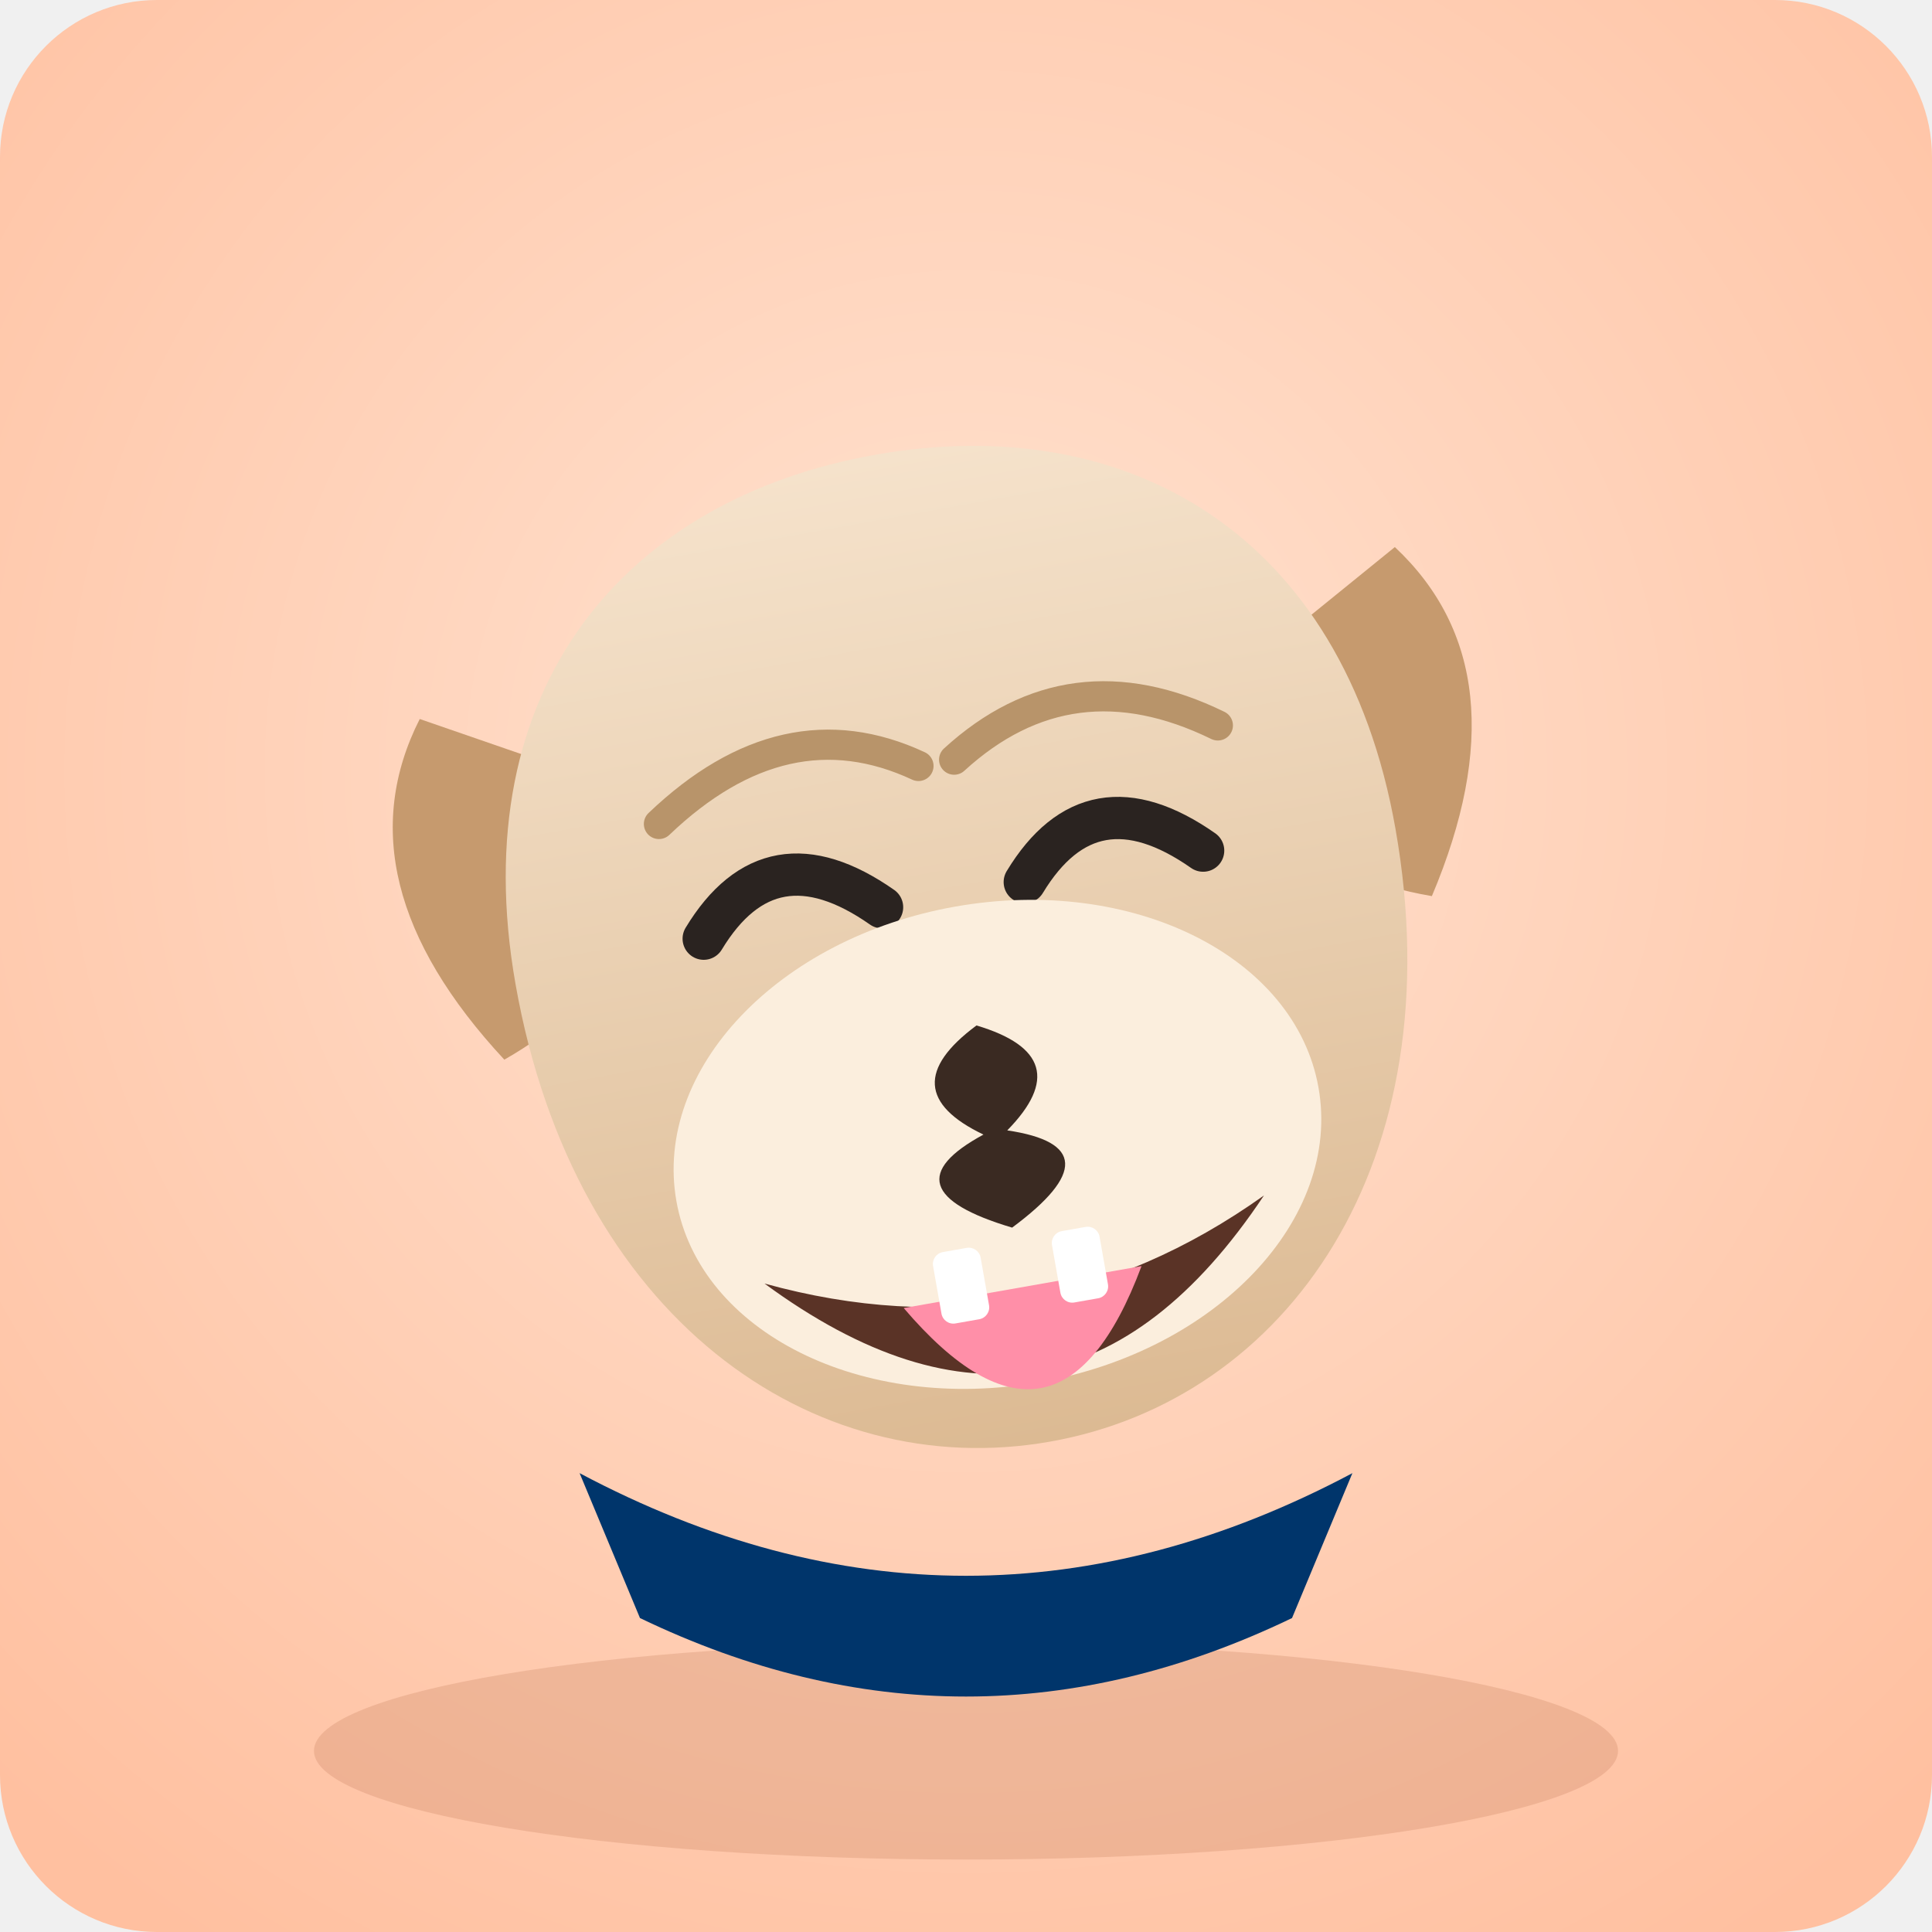
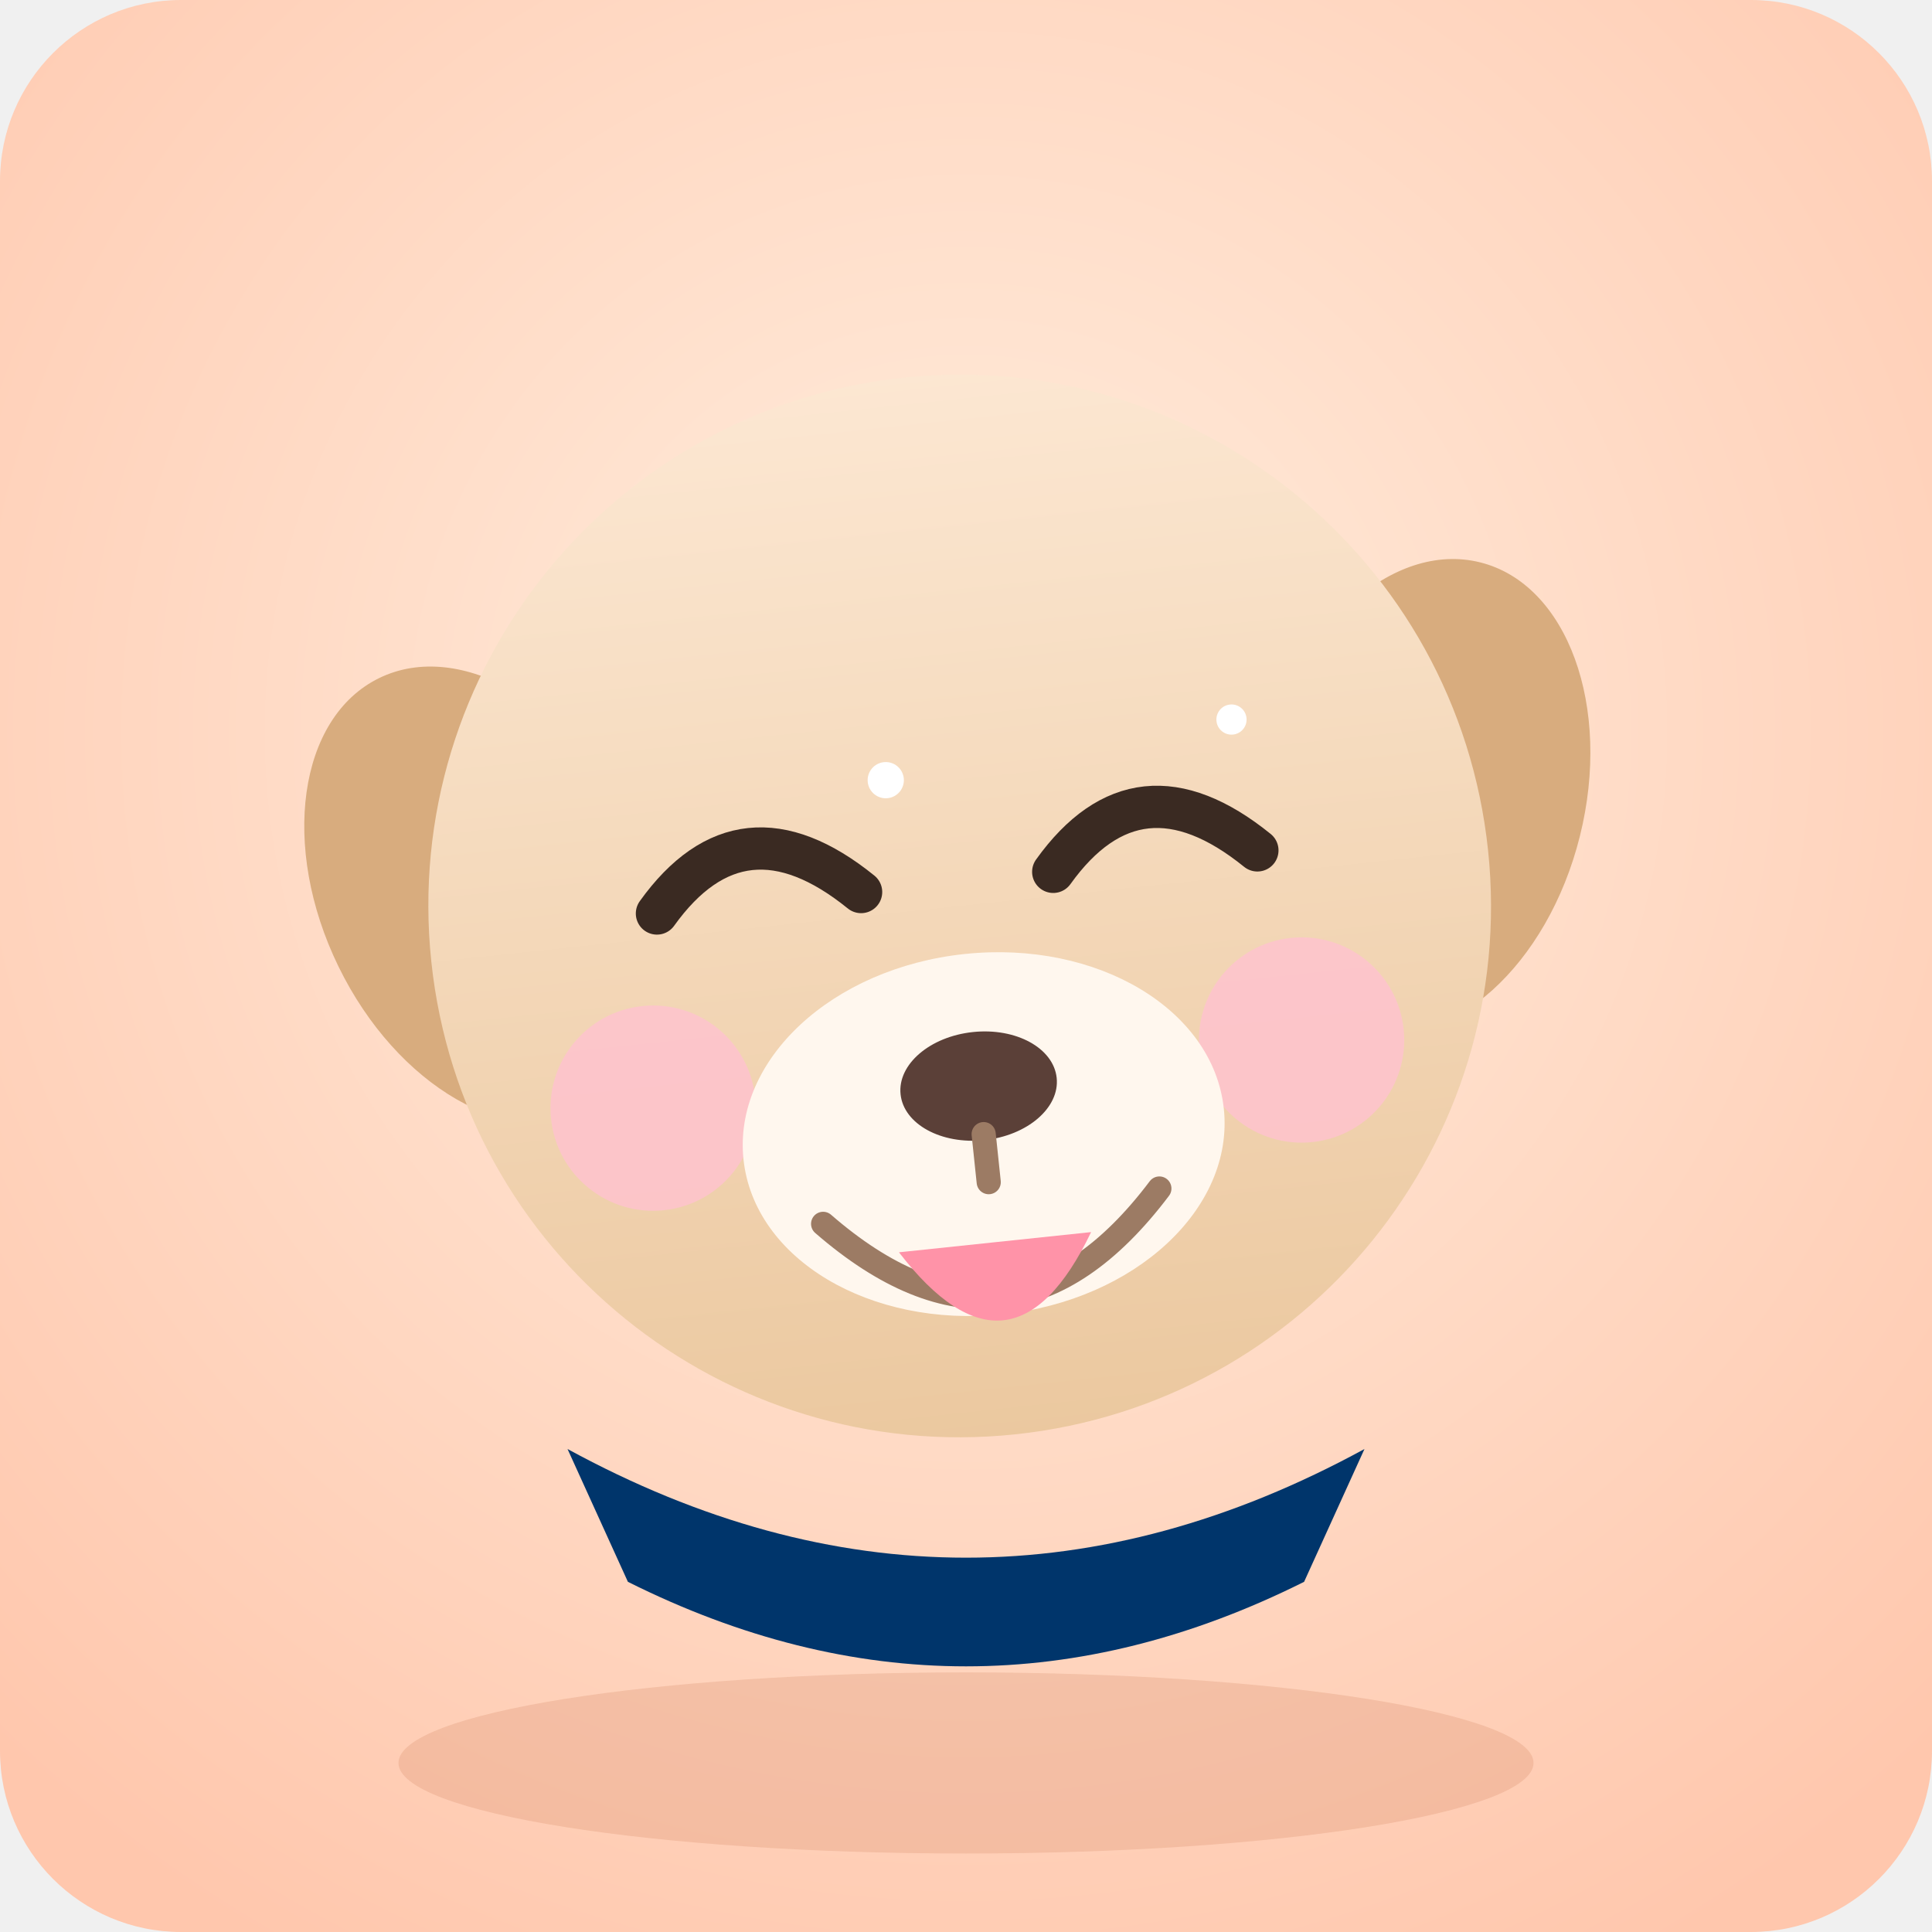
- <svg xmlns="http://www.w3.org/2000/svg" viewBox="0 0 320 320" role="img" aria-label="Happy Yale bulldog head tilt">
+ <svg xmlns="http://www.w3.org/2000/svg" viewBox="0 0 320 320" role="img" aria-label="Cute happy Yale bulldog puppy">
  <defs>
-     <radialGradient id="b3bg" cx="50%" cy="40%" r="72%">
-       <stop offset="0%" stop-color="#ffe3d1" />
-       <stop offset="100%" stop-color="#ffc0a0" />
+     <radialGradient id="c3bg" cx="50%" cy="38%" r="72%">
+       <stop offset="0%" stop-color="#ffeede" />
+       <stop offset="100%" stop-color="#ffc7ad" />
    </radialGradient>
-     <linearGradient id="b3fur" x1="0" y1="0" x2="0" y2="1">
-       <stop offset="0%" stop-color="#f5e2cb" />
-       <stop offset="100%" stop-color="#dcba93" />
+     <linearGradient id="c3fur" x1="0" y1="0" x2="0" y2="1">
+       <stop offset="0%" stop-color="#fce7d2" />
+       <stop offset="100%" stop-color="#ebc89f" />
    </linearGradient>
  </defs>
-   <rect width="320" height="320" rx="26" fill="url(#b3bg)" />
-   <ellipse cx="160" cy="290" rx="108" ry="18" fill="#a85a34" opacity="0.18" />
-   <g transform="rotate(-10 160 160)">
-     <path d="M78 104 q-18 24 4 58 q28 -10 32 -38 Z" fill="#c69a6e" />
-     <path d="M242 104 q18 24 -4 58 q-28 -10 -32 -38 Z" fill="#c69a6e" />
-     <path d="M86 150 C86 100 118 74 160 74 C202 74 234 100 234 150 C234 206 200 240 160 240 C120 240 86 206 86 150 Z" fill="url(#b3fur)" />
-     <path d="M114 128 q24 -16 44 -2 M164 126 q22 -14 44 2" stroke="#b8946a" stroke-width="5" fill="none" stroke-linecap="round" />
-     <path d="M118 148 q14 -16 30 0" stroke="#2a2320" stroke-width="7" fill="none" stroke-linecap="round" />
-     <path d="M172 148 q14 -16 30 0" stroke="#2a2320" stroke-width="7" fill="none" stroke-linecap="round" />
-     <ellipse cx="160" cy="190" rx="54" ry="40" fill="#fbeedd" />
-     <path d="M160 170 q-16 8 -2 18 q-18 6 2 16 q20 -10 2 -16 q14 -10 -2 -18 Z" fill="#3a2a22" />
-     <path d="M118 206 q42 44 84 0 q-42 20 -84 0 Z" fill="#5a3326" />
-     <path d="M140 214 q20 34 40 0 Z" fill="#ff8fa8" />
-     <rect x="146" y="206" width="8" height="12" rx="2" fill="#fff" />
-     <rect x="166" y="206" width="8" height="12" rx="2" fill="#fff" />
+   <rect width="320" height="320" rx="30" fill="url(#c3bg)" />
+   <ellipse cx="160" cy="292" rx="94" ry="15" fill="#c06a40" opacity="0.18" />
+   <g transform="rotate(-6 160 160)">
+     <ellipse cx="82" cy="140" rx="27" ry="40" fill="#d8ac7e" transform="rotate(-20 82 140)" />
+     <ellipse cx="238" cy="140" rx="27" ry="40" fill="#d8ac7e" transform="rotate(20 238 140)" />
+     <circle cx="160" cy="150" r="88" fill="url(#c3fur)" />
+     <circle cx="106" cy="178" r="17" fill="#ffc2cf" opacity="0.8" />
+     <circle cx="214" cy="178" r="17" fill="#ffc2cf" opacity="0.8" />
+     <path d="M110 146 q16 -18 34 0" stroke="#3a2a22" stroke-width="7" fill="none" stroke-linecap="round" />
+     <path d="M176 146 q16 -18 34 0" stroke="#3a2a22" stroke-width="7" fill="none" stroke-linecap="round" />
+     <circle cx="150" cy="128" r="3" fill="#fff" />
+     <circle cx="208" cy="124" r="2.5" fill="#fff" />
+     <ellipse cx="160" cy="188" rx="40" ry="30" fill="#fff7ee" />
+     <ellipse cx="160" cy="180" rx="13" ry="9" fill="#5b4038" />
+     <path d="M160 188 v8 M132 200 q28 30 56 0" stroke="#9c7b64" stroke-width="4" fill="none" stroke-linecap="round" />
+     <path d="M144 206 q16 26 32 0 Z" fill="#ff93a8" />
  </g>
-   <path d="M96 244 q64 34 128 0 l-10 24 q-54 26 -108 0 Z" fill="#00356b" />
+   <path d="M94 240 q66 36 132 0 l-10 22 q-56 28 -112 0 Z" fill="#00356b" />
</svg>
